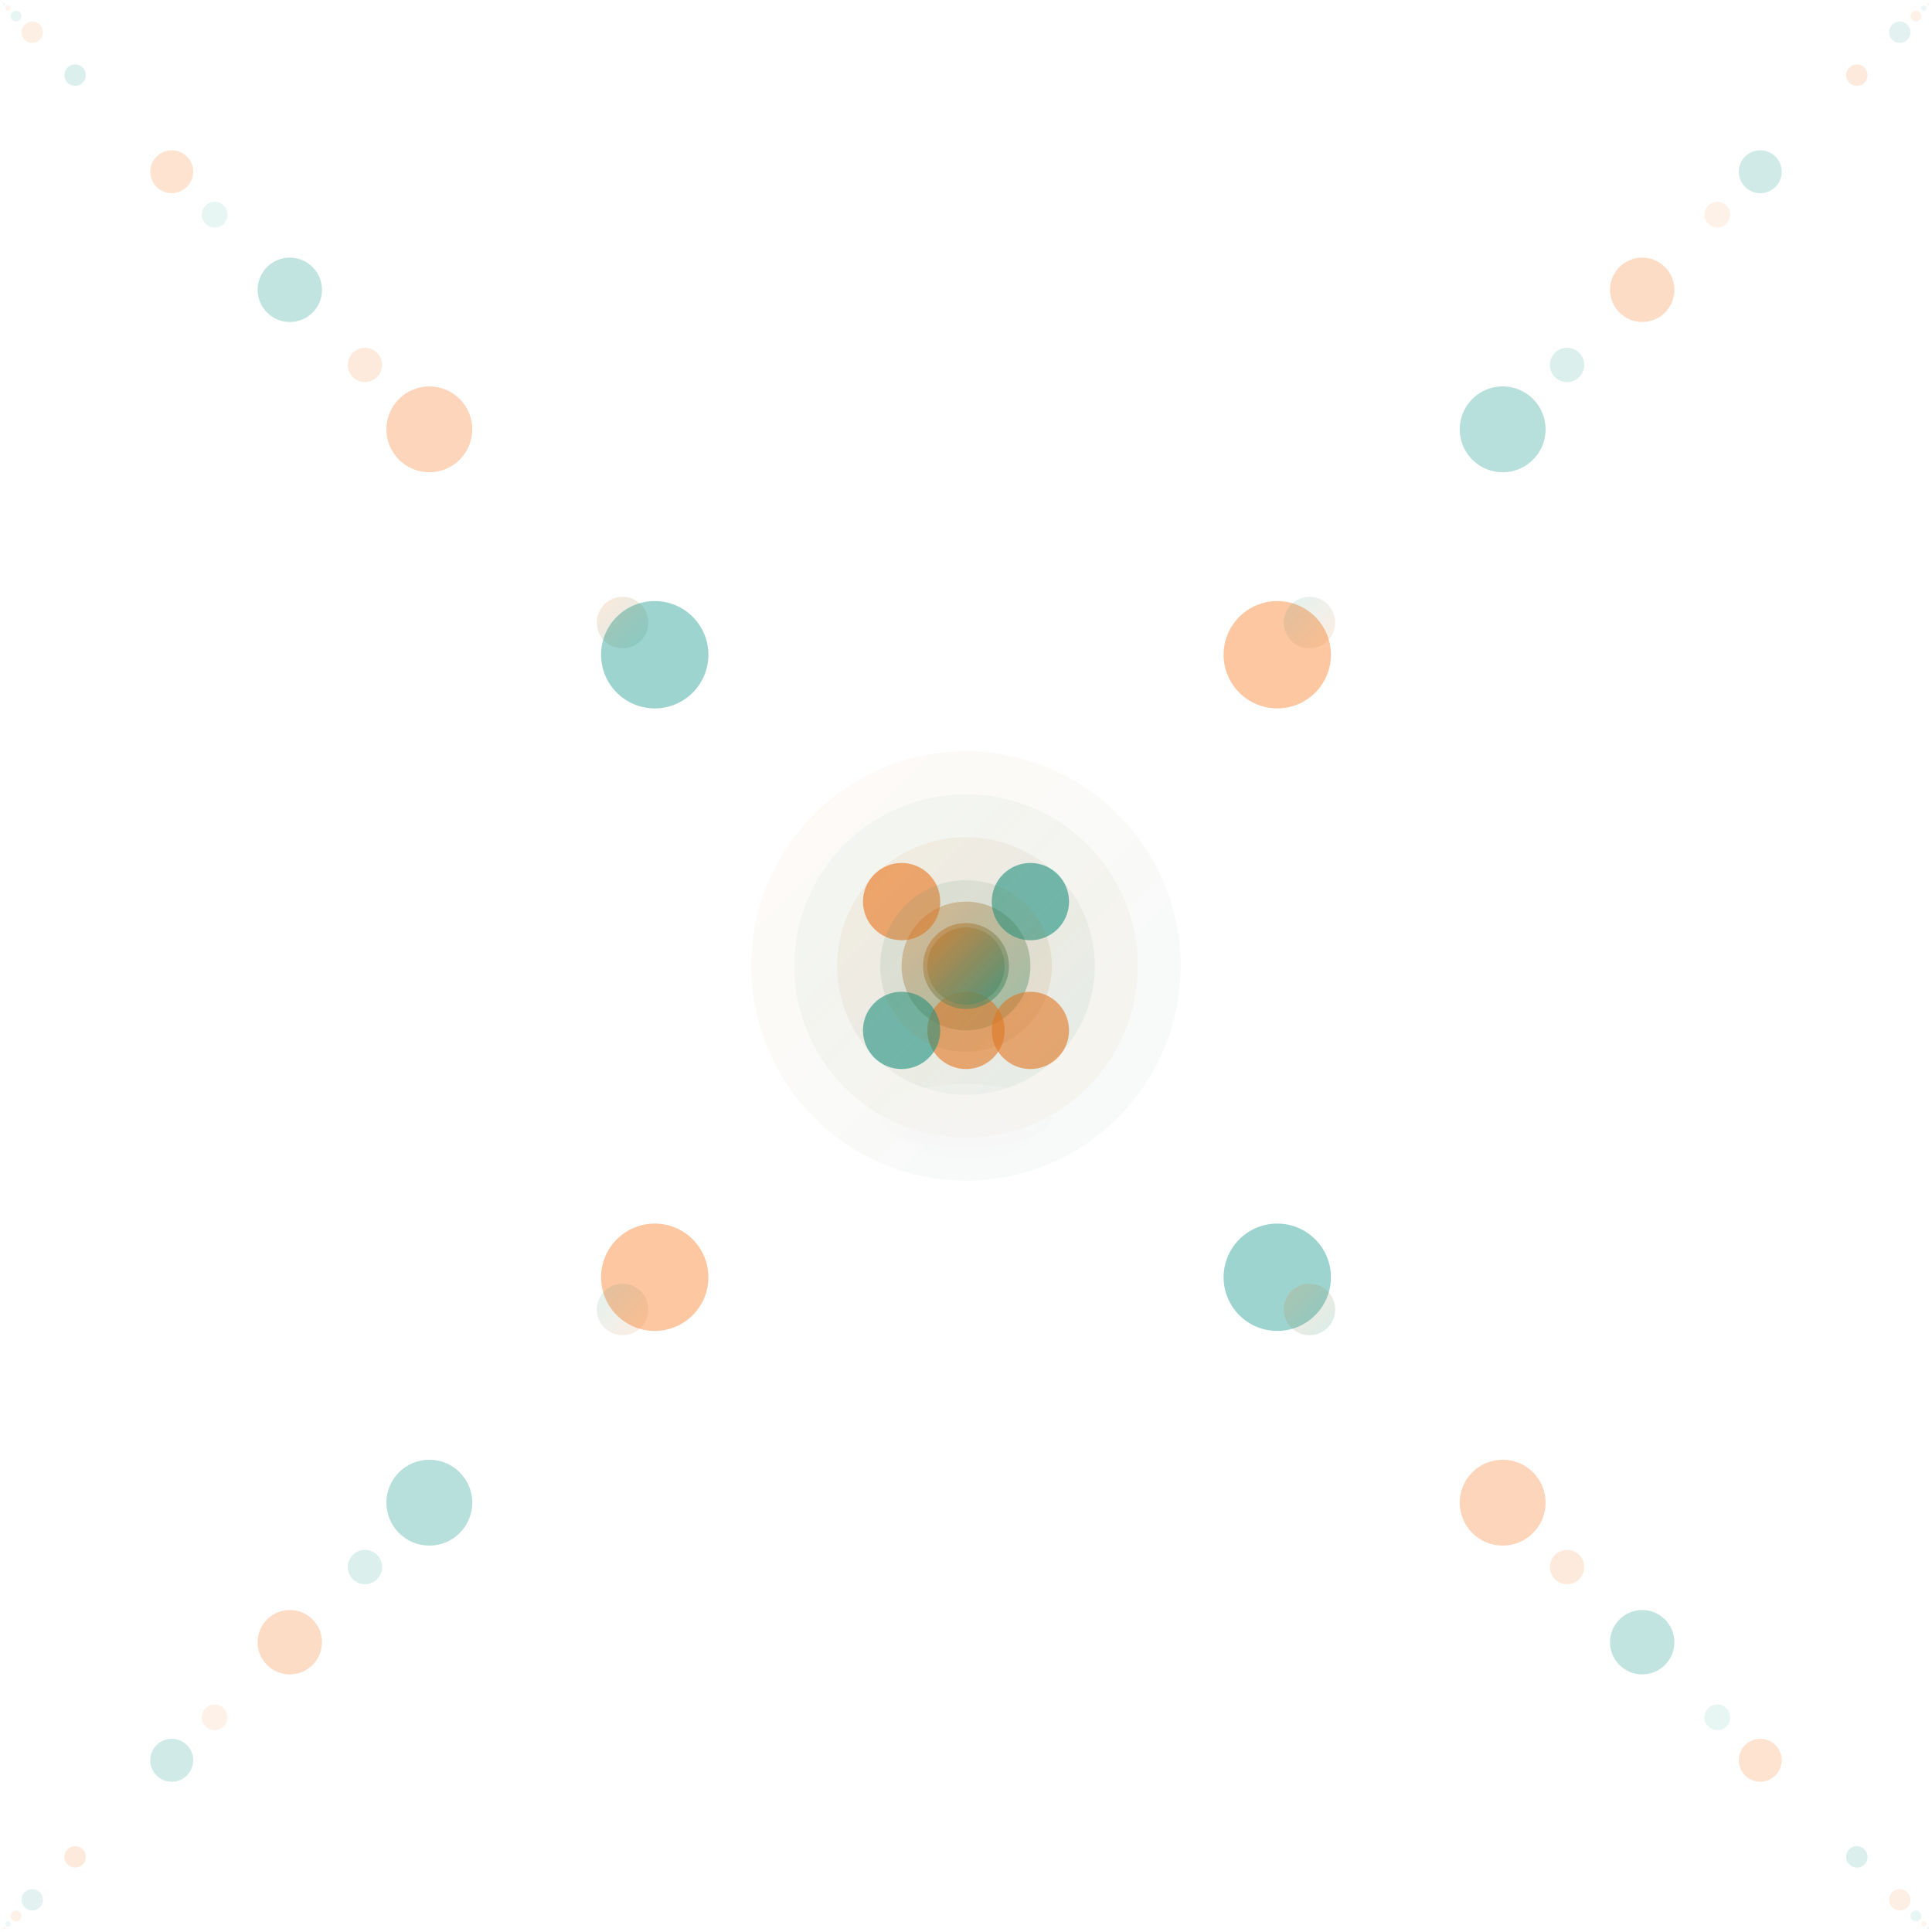
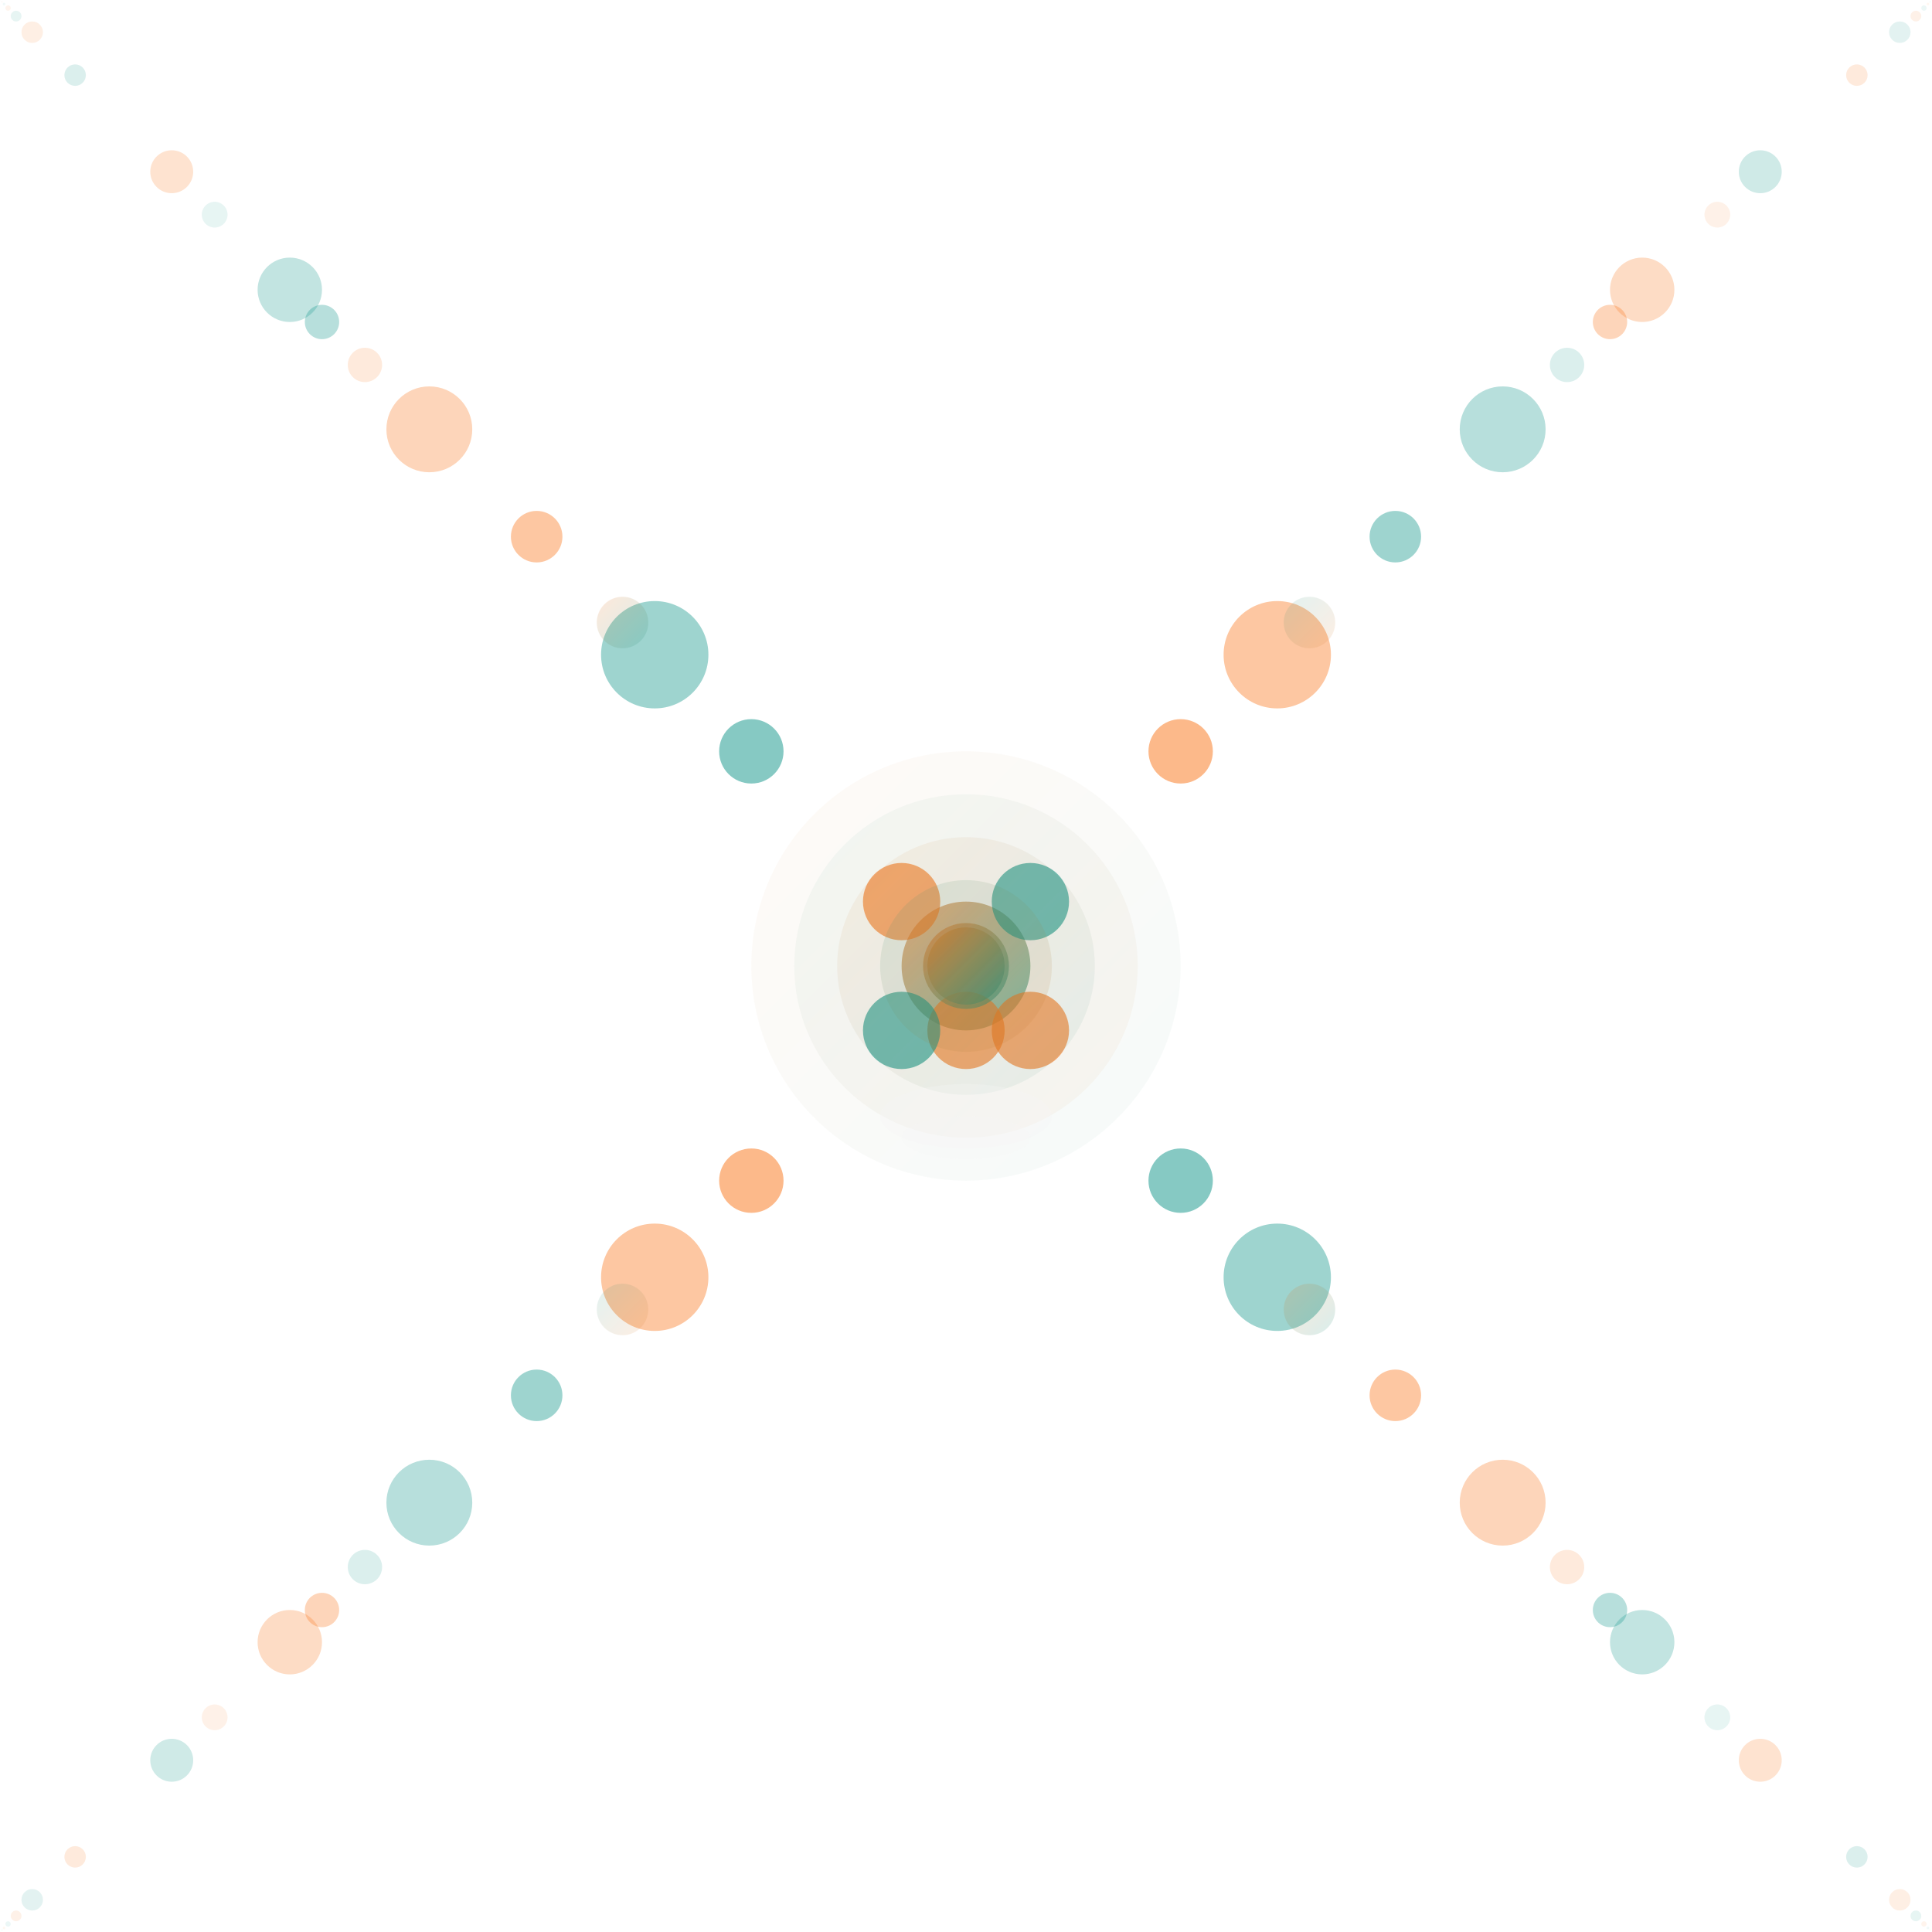
<svg xmlns="http://www.w3.org/2000/svg" width="90" height="90" viewBox="0 0 90 90" fill="none">
  <defs>
    <linearGradient id="designGradient1" x1="0%" y1="0%" x2="100%" y2="100%">
      <stop offset="0%" style="stop-color:#f97316;stop-opacity:0.8" />
      <stop offset="100%" style="stop-color:#0d9488;stop-opacity:0.8" />
    </linearGradient>
    <linearGradient id="designGradient2" x1="0%" y1="0%" x2="100%" y2="100%">
      <stop offset="0%" style="stop-color:#0d9488;stop-opacity:0.6" />
      <stop offset="100%" style="stop-color:#f97316;stop-opacity:0.6" />
    </linearGradient>
    <style>
      .fractal-square {
        transform-origin: 45px 45px;
      }
      
      .primary-rotate {
        animation: primaryRotate 140s linear infinite;
      }
      
      .secondary-rotate {
        animation: secondaryRotate 112s linear infinite reverse;
      }
      
      .tertiary-rotate {
        animation: tertiaryRotate 168s linear infinite;
      }
      
      .quaternary-rotate {
        animation: quaternaryRotate 200s linear infinite reverse;
      }
      
      .quinary-rotate {
        animation: quinaryRotate 240s linear infinite;
      }
      
      .senary-rotate {
        animation: senaryRotate 280s linear infinite reverse;
      }
      
      .septenary-rotate {
        animation: septenaryRotate 320s linear infinite;
      }
      
      .octonary-rotate {
        animation: octonaryRotate 360s linear infinite reverse;
      }
      
      .nonary-rotate {
        animation: nonaryRotate 300s linear infinite;
      }
      
      .denary-rotate {
        animation: denaryRotate 340s linear infinite reverse;
      }
      
      .group-rotate {
        animation: groupRotate2D 45s linear infinite;
      }
      
      .center-4d-rotate {
        animation: center4DRotate 80s linear infinite;
      }
      
      .floating {
        animation: float 48s ease-in-out infinite;
      }
      
      .floating:nth-child(2) {
        animation-delay: 12s;
      }
      
      .floating:nth-child(3) {
        animation-delay: 24s;
      }
      
      .pulse {
        animation: pulse 40s ease-in-out infinite;
      }
      
      .pulse:nth-child(2) {
        animation-delay: 10s;
      }
      
      .pulse:nth-child(3) {
        animation-delay: 20s;
      }
      
      .breathing {
        animation: breathing 60s ease-in-out infinite;
      }
      
      .glow {
        animation: glow 32s ease-in-out infinite;
      }
      
      @keyframes primaryRotate {
        0% {
          transform: rotate(0deg) scale(1);
        }
        50% {
          transform: rotate(180deg) scale(1.1);
        }
        100% {
          transform: rotate(360deg) scale(1);
        }
      }
      
      @keyframes secondaryRotate {
        0% {
          transform: perspective(200px) rotateY(0deg) rotateX(0deg) scale(1.1);
        }
        50% {
          transform: perspective(200px) rotateY(-360deg) rotateX(-180deg) scale(0.9);
        }
        100% {
          transform: perspective(200px) rotateY(-720deg) rotateX(-360deg) scale(1.1);
        }
      }
      
      @keyframes tertiaryRotate {
        0% {
          transform: rotate(0deg) scale(0.9);
        }
        50% {
          transform: rotate(180deg) scale(1.2);
        }
        100% {
          transform: rotate(360deg) scale(0.9);
        }
      }
      
      @keyframes quaternaryRotate {
        0% {
          transform: perspective(200px) rotateY(0deg) rotateX(0deg) scale(1.2);
        }
        50% {
          transform: perspective(200px) rotateY(-360deg) rotateX(-180deg) scale(0.8);
        }
        100% {
          transform: perspective(200px) rotateY(-720deg) rotateX(-360deg) scale(1.2);
        }
      }
      
      @keyframes quinaryRotate {
        0% {
          transform: rotate(0deg) scale(0.8);
        }
        50% {
          transform: rotate(180deg) scale(1.3);
        }
        100% {
          transform: rotate(360deg) scale(0.8);
        }
      }
      
      @keyframes senaryRotate {
        0% {
          transform: perspective(200px) rotateY(0deg) rotateX(0deg) scale(1.3);
        }
        50% {
          transform: perspective(200px) rotateY(-360deg) rotateX(-180deg) scale(0.7);
        }
        100% {
          transform: perspective(200px) rotateY(-720deg) rotateX(-360deg) scale(1.3);
        }
      }
      
      @keyframes septenaryRotate {
        0% {
          transform: rotate(0deg) scale(0.6);
        }
        50% {
          transform: rotate(180deg) scale(1.4);
        }
        100% {
          transform: rotate(360deg) scale(0.6);
        }
      }
      
      @keyframes octonaryRotate {
        0% {
          transform: perspective(200px) rotateY(0deg) rotateX(0deg) scale(1.4);
        }
        50% {
          transform: perspective(200px) rotateY(-360deg) rotateX(-180deg) scale(0.5);
        }
        100% {
          transform: perspective(200px) rotateY(-720deg) rotateX(-360deg) scale(1.4);
        }
      }
      
      @keyframes nonaryRotate {
        0% {
          transform: rotate(0deg) scale(0.5);
        }
        50% {
          transform: rotate(180deg) scale(1.5);
        }
        100% {
          transform: rotate(360deg) scale(0.5);
        }
      }
      
      @keyframes denaryRotate {
        0% {
          transform: perspective(200px) rotateY(0deg) rotateX(0deg) scale(1.5);
        }
        50% {
          transform: perspective(200px) rotateY(-360deg) rotateX(-180deg) scale(0.4);
        }
        100% {
          transform: perspective(200px) rotateY(-720deg) rotateX(-360deg) scale(1.5);
        }
      }
      
      @keyframes groupRotate {
        0% {
          transform: perspective(300px) rotateY(0deg) rotateX(0deg) scale(1);
        }
        12.5% {
          transform: perspective(300px) rotateY(90deg) rotateX(22.5deg) scale(1.1);
        }
        25% {
          transform: perspective(300px) rotateY(180deg) rotateX(45deg) scale(1);
        }
        37.5% {
          transform: perspective(300px) rotateY(270deg) rotateX(67.5deg) scale(1.1);
        }
        50% {
          transform: perspective(300px) rotateY(360deg) rotateX(90deg) scale(1);
        }
        62.5% {
          transform: perspective(300px) rotateY(450deg) rotateX(67.5deg) scale(1.1);
        }
        75% {
          transform: perspective(300px) rotateY(540deg) rotateX(45deg) scale(1);
        }
        87.5% {
          transform: perspective(300px) rotateY(630deg) rotateX(22.5deg) scale(1.1);
        }
        100% {
          transform: perspective(300px) rotateY(720deg) rotateX(0deg) scale(1);
        }
      }
      
      @keyframes groupRotate2D {
        0% {
          transform: rotate(0deg) scale(1);
        }
        25% {
          transform: rotate(90deg) scale(1.1);
        }
        50% {
          transform: rotate(180deg) scale(1);
        }
        75% {
          transform: rotate(270deg) scale(1.1);
        }
        100% {
          transform: rotate(360deg) scale(1);
        }
      }
      
      @keyframes center4DRotate {
        0% {
          transform: perspective(300px) rotateY(0deg) rotateX(0deg) scale(1);
        }
        25% {
          transform: perspective(300px) rotateY(90deg) rotateX(45deg) scale(1.1);
        }
        50% {
          transform: perspective(300px) rotateY(180deg) rotateX(90deg) scale(1);
        }
        75% {
          transform: perspective(300px) rotateY(270deg) rotateX(45deg) scale(1.1);
        }
        100% {
          transform: perspective(300px) rotateY(360deg) rotateX(0deg) scale(1);
        }
      }
      
      @keyframes float {
        0%, 100% {
          transform: translateY(0px);
          opacity: 0.4;
        }
        50% {
          transform: translateY(-6px);
          opacity: 0.8;
        }
      }
      
      @keyframes pulse {
        0%, 100% {
          transform: scale(1);
          opacity: 0.3;
        }
        50% {
          transform: scale(1.1);
          opacity: 0.7;
        }
      }
      
      @keyframes breathing {
        0%, 100% {
          transform: scale(1);
          opacity: 0.2;
        }
        50% {
          transform: scale(1.2);
          opacity: 0.6;
        }
      }
      
      @keyframes glow {
        0%, 100% {
          opacity: 0.3;
        }
        50% {
          opacity: 0.8;
        }
      }
    </style>
  </defs>
-   <circle cx="45" cy="45" r="3" fill="url(#designGradient1)" opacity="0.5" class="fractal-square primary-rotate" />
+   <circle cx="45" cy="45" r="3" fill="url(#designGradient1)" opacity="0.7" class="fractal-square primary-rotate" />
  <g class="fractal-square secondary-rotate">
    <circle cx="30.5" cy="30.5" r="2.5" fill="#0d9488" opacity="0.4" class="floating" />
    <circle cx="59.5" cy="30.5" r="2.5" fill="#f97316" opacity="0.4" class="floating" />
    <circle cx="59.5" cy="59.5" r="2.5" fill="#0d9488" opacity="0.4" class="floating" />
    <circle cx="30.5" cy="59.5" r="2.5" fill="#f97316" opacity="0.4" class="floating" />
  </g>
  <g class="fractal-square tertiary-rotate">
    <circle cx="20" cy="20" r="2" fill="#f97316" opacity="0.3" class="pulse" />
    <circle cx="70" cy="20" r="2" fill="#0d9488" opacity="0.3" class="pulse" />
    <circle cx="70" cy="70" r="2" fill="#f97316" opacity="0.3" class="pulse" />
    <circle cx="20" cy="70" r="2" fill="#0d9488" opacity="0.3" class="pulse" />
  </g>
  <g class="fractal-square quaternary-rotate">
    <circle cx="13.5" cy="13.5" r="1.5" fill="#0d9488" opacity="0.25" class="floating" />
    <circle cx="76.5" cy="13.5" r="1.5" fill="#f97316" opacity="0.25" class="floating" />
    <circle cx="76.5" cy="76.5" r="1.5" fill="#0d9488" opacity="0.25" class="floating" />
    <circle cx="13.5" cy="76.5" r="1.5" fill="#f97316" opacity="0.25" class="floating" />
  </g>
  <g class="fractal-square quinary-rotate">
    <circle cx="8" cy="8" r="1" fill="#f97316" opacity="0.2" class="pulse" />
    <circle cx="82" cy="8" r="1" fill="#0d9488" opacity="0.2" class="pulse" />
    <circle cx="82" cy="82" r="1" fill="#f97316" opacity="0.2" class="pulse" />
    <circle cx="8" cy="82" r="1" fill="#0d9488" opacity="0.2" class="pulse" />
  </g>
  <g class="fractal-square senary-rotate">
    <circle cx="3.5" cy="3.5" r="0.5" fill="#0d9488" opacity="0.15" class="breathing" />
    <circle cx="86.5" cy="3.5" r="0.5" fill="#f97316" opacity="0.15" class="breathing" />
    <circle cx="86.5" cy="86.5" r="0.5" fill="#0d9488" opacity="0.15" class="breathing" />
    <circle cx="3.5" cy="86.5" r="0.5" fill="#f97316" opacity="0.15" class="breathing" />
  </g>
  <g class="fractal-square septenary-rotate">
    <circle cx="1.5" cy="1.5" r="0.5" fill="#f97316" opacity="0.12" class="floating" />
    <circle cx="88.5" cy="1.5" r="0.5" fill="#0d9488" opacity="0.12" class="floating" />
    <circle cx="88.5" cy="88.5" r="0.5" fill="#f97316" opacity="0.12" class="floating" />
    <circle cx="1.5" cy="88.5" r="0.5" fill="#0d9488" opacity="0.12" class="floating" />
  </g>
  <g class="fractal-square octonary-rotate">
    <circle cx="0.75" cy="0.75" r="0.25" fill="#0d9488" opacity="0.1" class="pulse" />
    <circle cx="89.25" cy="0.75" r="0.25" fill="#f97316" opacity="0.1" class="pulse" />
    <circle cx="89.25" cy="89.25" r="0.25" fill="#0d9488" opacity="0.1" class="pulse" />
    <circle cx="0.75" cy="89.25" r="0.25" fill="#f97316" opacity="0.1" class="pulse" />
  </g>
  <g class="fractal-square nonary-rotate">
    <circle cx="0.375" cy="0.375" r="0.125" fill="#f97316" opacity="0.08" class="breathing" />
    <circle cx="89.625" cy="0.375" r="0.125" fill="#0d9488" opacity="0.08" class="breathing" />
    <circle cx="89.625" cy="89.625" r="0.125" fill="#f97316" opacity="0.08" class="breathing" />
    <circle cx="0.375" cy="89.625" r="0.125" fill="#0d9488" opacity="0.08" class="breathing" />
  </g>
  <g class="fractal-square denary-rotate">
    <circle cx="0.188" cy="0.188" r="0.062" fill="#0d9488" opacity="0.06" class="floating" />
    <circle cx="89.812" cy="0.188" r="0.062" fill="#f97316" opacity="0.06" class="floating" />
    <circle cx="89.812" cy="89.812" r="0.062" fill="#0d9488" opacity="0.06" class="floating" />
    <circle cx="0.188" cy="89.812" r="0.062" fill="#f97316" opacity="0.06" class="floating" />
  </g>
  <g class="fractal-square primary-rotate">
    <circle cx="0.094" cy="0.094" r="0.031" fill="#f97316" opacity="0.05" class="pulse" />
    <circle cx="89.906" cy="0.094" r="0.031" fill="#0d9488" opacity="0.05" class="pulse" />
    <circle cx="89.906" cy="89.906" r="0.031" fill="#f97316" opacity="0.05" class="pulse" />
    <circle cx="0.094" cy="89.906" r="0.031" fill="#0d9488" opacity="0.05" class="pulse" />
  </g>
  <g class="fractal-square secondary-rotate">
    <circle cx="0.047" cy="0.047" r="0.016" fill="url(#designGradient1)" opacity="0.04" class="glow" />
    <circle cx="89.953" cy="0.047" r="0.016" fill="url(#designGradient2)" opacity="0.04" class="glow" />
    <circle cx="89.953" cy="89.953" r="0.016" fill="url(#designGradient1)" opacity="0.04" class="glow" />
    <circle cx="0.047" cy="89.953" r="0.016" fill="url(#designGradient2)" opacity="0.04" class="glow" />
  </g>
  <g class="fractal-square tertiary-rotate">
    <circle cx="0.023" cy="0.023" r="0.008" fill="#f97316" opacity="0.03" class="breathing" />
    <circle cx="89.977" cy="0.023" r="0.008" fill="#0d9488" opacity="0.03" class="breathing" />
    <circle cx="89.977" cy="89.977" r="0.008" fill="#f97316" opacity="0.03" class="breathing" />
    <circle cx="0.023" cy="89.977" r="0.008" fill="#0d9488" opacity="0.03" class="breathing" />
  </g>
  <g class="fractal-square secondary-rotate">
    <circle cx="29" cy="29" r="1.2" fill="url(#designGradient1)" opacity="0.2" class="pulse" />
    <circle cx="61" cy="29" r="1.2" fill="url(#designGradient2)" opacity="0.2" class="pulse" />
    <circle cx="61" cy="61" r="1.2" fill="url(#designGradient1)" opacity="0.2" class="pulse" />
    <circle cx="29" cy="61" r="1.2" fill="url(#designGradient2)" opacity="0.2" class="pulse" />
  </g>
  <g class="fractal-square tertiary-rotate">
    <circle cx="17" cy="17" r="0.8" fill="#f97316" opacity="0.15" class="floating" />
    <circle cx="73" cy="17" r="0.8" fill="#0d9488" opacity="0.15" class="floating" />
    <circle cx="73" cy="73" r="0.8" fill="#f97316" opacity="0.15" class="floating" />
    <circle cx="17" cy="73" r="0.8" fill="#0d9488" opacity="0.15" class="floating" />
  </g>
  <g class="fractal-square quaternary-rotate">
    <circle cx="10" cy="10" r="0.6" fill="#0d9488" opacity="0.1" class="breathing" />
    <circle cx="80" cy="10" r="0.6" fill="#f97316" opacity="0.1" class="breathing" />
    <circle cx="80" cy="80" r="0.6" fill="#0d9488" opacity="0.1" class="breathing" />
    <circle cx="10" cy="80" r="0.6" fill="#f97316" opacity="0.1" class="breathing" />
  </g>
  <g class="fractal-square group-rotate">
    <circle cx="42" cy="42" r="1.8" fill="#f97316" opacity="0.6" class="pulse" />
    <circle cx="48" cy="42" r="1.8" fill="#0d9488" opacity="0.6" class="pulse" />
    <circle cx="45" cy="48" r="1.8" fill="#f97316" opacity="0.6" class="pulse" />
    <circle cx="42" cy="48" r="1.8" fill="#0d9488" opacity="0.6" class="pulse" />
    <circle cx="48" cy="48" r="1.8" fill="#f97316" opacity="0.6" class="pulse" />
    <circle cx="45" cy="45" r="1.8" fill="url(#designGradient1)" opacity="0.7" class="glow" />
+   </g>
+   <g class="fractal-square center-4d-rotate">
+     <circle cx="35" cy="35" r="1.5" fill="#0d9488" opacity="0.5" class="floating" />
+     <circle cx="55" cy="35" r="1.5" fill="#f97316" opacity="0.5" class="floating" />
+     <circle cx="55" cy="55" r="1.5" fill="#0d9488" opacity="0.5" class="floating" />
+     <circle cx="35" cy="55" r="1.5" fill="#f97316" opacity="0.5" class="floating" />
+   </g>
+   <g class="fractal-square center-4d-rotate">
+     <circle cx="25" cy="25" r="1.2" fill="#f97316" opacity="0.4" class="pulse" />
+     <circle cx="65" cy="25" r="1.2" fill="#0d9488" opacity="0.4" class="pulse" />
+     <circle cx="65" cy="65" r="1.2" fill="#f97316" opacity="0.4" class="pulse" />
+     <circle cx="25" cy="65" r="1.2" fill="#0d9488" opacity="0.4" class="pulse" />
+   </g>
+   <g class="fractal-square center-4d-rotate">
+     <circle cx="15" cy="15" r="0.8" fill="#0d9488" opacity="0.3" class="breathing" />
+     <circle cx="75" cy="15" r="0.8" fill="#f97316" opacity="0.3" class="breathing" />
+     <circle cx="75" cy="75" r="0.8" fill="#0d9488" opacity="0.3" class="breathing" />
+     <circle cx="15" cy="75" r="0.8" fill="#f97316" opacity="0.3" class="breathing" />
  </g>
  <circle cx="45" cy="45" r="2" fill="url(#designGradient1)" opacity="0.7" class="pulse" />
  <circle cx="45" cy="45" r="4" fill="url(#designGradient2)" opacity="0.2" class="pulse" />
  <circle cx="45" cy="45" r="6" fill="url(#designGradient1)" opacity="0.1" class="center-4d-rotate" />
  <circle cx="45" cy="45" r="8" fill="url(#designGradient2)" opacity="0.08" class="glow" />
  <circle cx="45" cy="45" r="10" fill="url(#designGradient1)" opacity="0.05" class="breathing" />
  <ellipse cx="45" cy="52" rx="4" ry="1.5" fill="#f5f5f5" opacity="0.3" class="breathing" />
  <ellipse cx="45" cy="53" rx="3" ry="1" fill="#f5f5f5" opacity="0.2" class="breathing" />
</svg>
